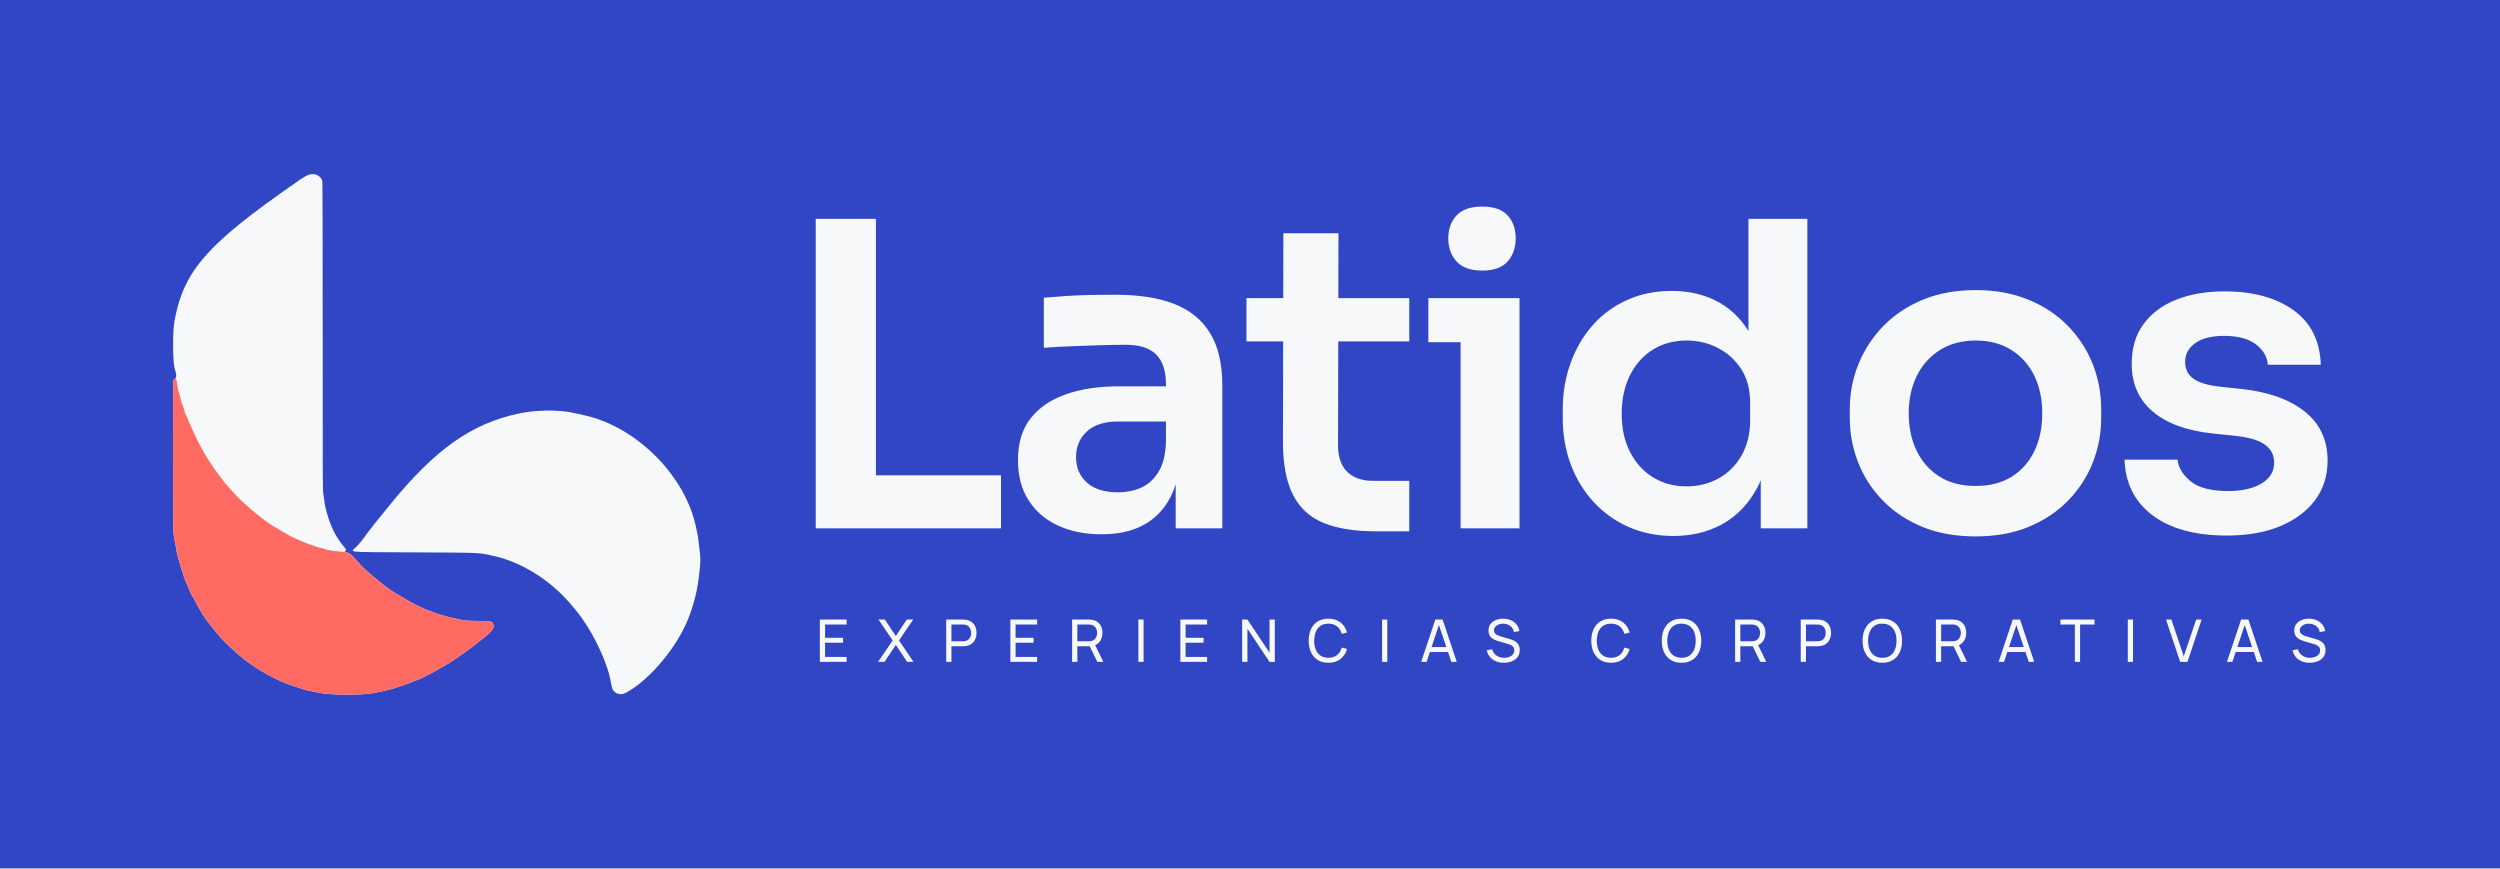
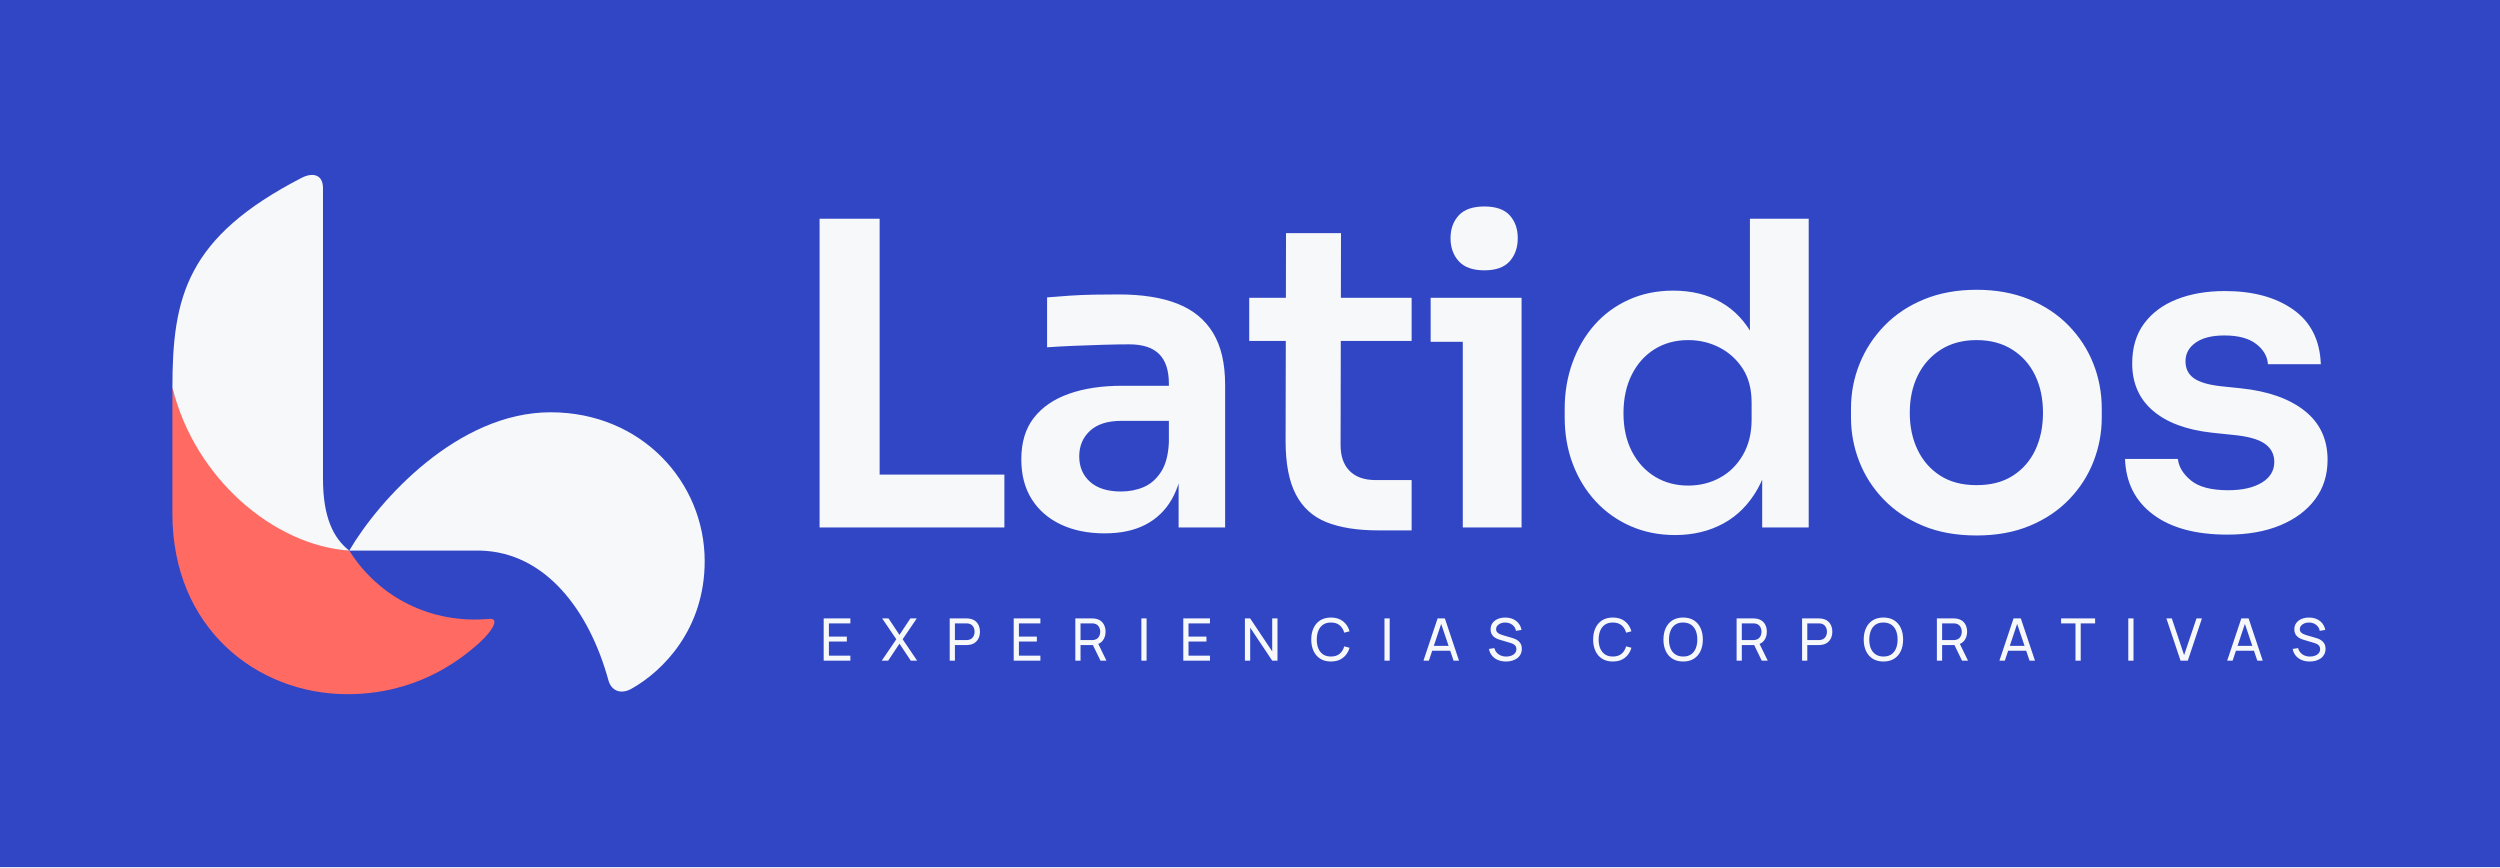
- <svg xmlns="http://www.w3.org/2000/svg" viewBox="-114.04 -114.04 1653.6 574.43" width="1653.6" height="574.43">
-   <rect id="Fondo" x="-114.04" y="-114.04" width="1653.6" height="574.43" fill="#3046C5" />
+ <svg xmlns="http://www.w3.org/2000/svg" viewBox="-114.33 -114.33 1657.83 575.02" width="1657.83" height="575.02">
+   <rect id="Fondo" x="-114.33" y="-114.33" width="1657.83" height="575.02" fill="#3046C5" />
  <g id="Simbolo">
-     <path id="simbolo" fill="#F7F8FA" fill-rule="nonzero" d="M89.16 1.97C87.15 2.94 83.68 5.19 78.15 9.15C75.97 10.7 72.83 12.93 71.17 14.1C57.98 23.38 45.95 32.6 37.91 39.57C14.95 59.49 5.66 74.42 1.38 98.29C0 105.97 0.19 126.3 1.67 130.38C2.82 133.55 2.82 135.77 1.66 136.42C1.02 136.78 0.75 137.19 0.6 138.03C0.29 139.77 0.34 233.63 0.65 237.63C0.8 239.54 1.3 242.85 1.77 244.97C2.23 247.09 2.71 249.67 2.82 250.7C2.93 251.73 3.45 253.86 3.97 255.45C4.49 257.03 5.06 258.99 5.22 259.8C5.39 260.61 5.78 261.92 6.09 262.72C6.41 263.52 6.88 264.99 7.14 265.99C7.4 266.99 8.04 268.79 8.57 269.98C9.11 271.17 9.86 272.92 10.25 273.87C12.11 278.42 12.56 279.4 13.16 280.2C13.52 280.68 14.12 281.71 14.51 282.5C16.99 287.54 20.57 293.53 22.86 296.49C31.1 307.13 33.48 309.78 40.08 315.7C46.76 321.68 48.55 323.13 52.17 325.47C53.68 326.44 55.25 327.5 55.68 327.83C56.42 328.4 57.41 328.99 62.54 331.91C66.8 334.35 73.49 337.49 76.78 338.6C77.89 338.98 79.83 339.64 81.1 340.07C87.65 342.29 88.59 342.56 92.04 343.2C93.31 343.44 95.61 343.9 97.16 344.22C104.19 345.69 125.21 345.81 132.77 344.42C140.67 342.97 145.24 341.81 150.76 339.88C151.71 339.54 153.52 338.92 154.79 338.49C156.05 338.06 157.61 337.44 158.24 337.12C158.88 336.8 159.96 336.38 160.65 336.19C164.66 335.11 179.97 326.77 187.65 321.47C195.14 316.3 197.74 314.43 199.4 313C200.35 312.19 202.28 310.64 203.69 309.58C211.69 303.52 213.46 301.17 212.06 298.47C211.26 296.91 210.79 296.83 201.7 296.67C193.94 296.53 193.13 296.47 190.19 295.76C188.45 295.34 185.94 294.8 184.61 294.56C183.29 294.32 181.4 293.83 180.41 293.46C179.43 293.08 177.86 292.62 176.92 292.43C175.99 292.24 174.03 291.58 172.57 290.96C171.12 290.35 169.77 289.84 169.59 289.84C168.82 289.84 159.36 285.37 157.09 283.93C156.3 283.43 154.29 282.26 152.63 281.33C145.64 277.43 140.75 274.05 135.21 269.26C134.11 268.3 132.29 266.78 131.18 265.87C127.98 263.26 125.32 260.64 121.54 256.38C117.9 252.27 117.26 251.75 115.34 251.4C113.78 251.12 113.71 251.05 114.36 250.4C115.11 249.64 115.08 249.44 113.98 248.18C107.71 241.01 103.88 232.94 101.14 221.17C100.8 219.72 100.53 218.15 100.53 217.67C100.53 217.2 100.27 215.33 99.95 213.53C99.38 210.29 99.38 209.11 99.4 108.22C99.41 43.15 99.32 5.92 99.14 5.46C97.6 1.51 93.29 0 89.16 1.97M242.72 157.73C238.27 157.92 233.72 158.52 229.05 159.51C197.91 166.11 173.97 183 144.34 219.26C135.85 229.66 129.51 237.61 128.45 239.18C126.34 242.31 123.47 245.87 121.43 247.86C117.71 251.5 113.31 251.1 159.71 251.32C205.24 251.54 202.54 251.42 212.88 253.77C229.46 257.54 246.56 267.61 259.56 281.25C262.11 283.92 262.61 284.5 266.95 289.73C276.47 301.23 286.09 320.21 289.34 333.88C289.75 335.64 290.48 339.17 290.64 340.23C291.25 344.3 295.86 346.35 299.77 344.29C315.58 335.97 334.47 313.32 341.59 294.16C343.17 289.9 343.45 289.08 344.45 285.81C346.21 280.02 347.58 273.37 348.23 267.39C348.46 265.26 348.77 262.54 348.92 261.35C349.32 258.17 349.27 254.18 348.8 250.88C348.57 249.28 348.24 246.47 348.08 244.65C347.8 241.62 347.11 237.83 345.92 232.76C338.46 201.14 309.64 171.3 277.55 161.95C273.71 160.83 268.31 159.6 262.15 158.44C259.67 157.97 251.81 157.43 248.48 157.51C247.61 157.53 245.02 157.63 242.72 157.73" />
-     <path id="simbolo-acento" fill="#FF6B63" fill-rule="nonzero" d="M1.52 136.51C1.01 136.77 0.74 137.21 0.6 138.02C0.29 139.76 0.34 233.61 0.65 237.63C0.8 239.54 1.3 242.85 1.77 244.97C2.23 247.09 2.71 249.67 2.82 250.7C2.93 251.73 3.45 253.86 3.97 255.45C4.49 257.03 5.06 258.99 5.22 259.8C5.39 260.61 5.78 261.92 6.09 262.72C6.41 263.52 6.88 264.99 7.14 265.99C7.4 266.99 8.04 268.79 8.57 269.98C9.11 271.17 9.86 272.92 10.25 273.87C12.11 278.42 12.56 279.4 13.16 280.2C13.52 280.68 14.12 281.71 14.51 282.5C16.99 287.54 20.57 293.53 22.86 296.49C31.1 307.13 33.48 309.78 40.08 315.7C46.76 321.68 48.55 323.13 52.17 325.47C53.68 326.44 55.25 327.5 55.68 327.83C56.42 328.4 57.41 328.99 62.54 331.91C66.8 334.35 73.49 337.49 76.78 338.6C77.89 338.98 79.83 339.64 81.1 340.07C87.65 342.29 88.59 342.56 92.04 343.2C93.31 343.44 95.61 343.9 97.16 344.22C104.19 345.69 125.21 345.81 132.77 344.42C140.67 342.97 145.24 341.81 150.76 339.88C151.71 339.54 153.52 338.92 154.79 338.49C156.05 338.06 157.61 337.44 158.24 337.12C158.88 336.8 159.96 336.38 160.65 336.19C164.66 335.11 179.97 326.77 187.65 321.47C195.14 316.3 197.74 314.43 199.4 313C200.35 312.19 202.28 310.64 203.69 309.58C211.69 303.52 213.46 301.17 212.06 298.47C211.26 296.91 210.79 296.83 201.7 296.67C193.94 296.53 193.13 296.47 190.19 295.76C188.45 295.34 185.94 294.8 184.61 294.56C183.29 294.32 181.4 293.83 180.41 293.46C179.43 293.08 177.86 292.62 176.92 292.43C175.99 292.24 174.03 291.58 172.57 290.96C171.12 290.35 169.77 289.84 169.59 289.84C168.82 289.84 159.36 285.37 157.09 283.93C156.3 283.43 154.29 282.26 152.63 281.33C145.64 277.43 140.75 274.05 135.21 269.26C134.11 268.3 132.29 266.78 131.18 265.87C127.98 263.26 125.32 260.64 121.54 256.38C116.87 251.1 117.55 251.36 105.71 250.26C104.52 250.14 102.49 249.69 101.19 249.25C99.89 248.81 98.27 248.36 97.59 248.25C96.91 248.13 95.03 247.54 93.4 246.92C91.78 246.31 90.32 245.81 90.16 245.81C89.6 245.81 78.65 241.05 77.5 240.31C76.63 239.75 75.36 239 72.36 237.3C68.09 234.86 63.14 231.77 62.08 230.87C61.59 230.46 60.36 229.54 59.36 228.82C55 225.73 45.15 217.01 41.71 213.19C40.58 211.93 38.68 209.84 37.49 208.55C36.31 207.26 34.85 205.56 34.26 204.77C33.67 203.99 32.16 201.99 30.89 200.33C23.93 191.16 18.43 181.81 13.47 170.68C10.6 164.26 10.19 163.31 9.88 162.31C9.71 161.74 9.24 160.84 8.85 160.31C8.46 159.78 8.14 159.06 8.14 158.71C8.14 157.82 7.06 154.44 6.42 153.33C6.13 152.82 5.73 151.43 5.54 150.24C5.34 149.06 4.82 147.09 4.38 145.88C3.88 144.53 3.44 142.54 3.24 140.72C2.81 136.82 2.49 136.02 1.52 136.51" />
+     <path id="simbolo-acento" fill="#FF6B63" fill-rule="nonzero" d="M0 142.81L0 226.41C0 301.88 55.73 346 116.11 346C160.23 346 189.25 325.1 204.35 311.17C211.31 304.78 217.7 295.49 210.15 296.07C171.84 299.56 137.01 282.14 117.27 250.79C67.34 244.99 15.09 200.87 0 142.81Z" />
+     <path id="forma-1" fill="#F7F8FA" fill-rule="nonzero" d="M0 142.81C0 82.44 9.29 42.96 85.92 3.48C92.89 0 99.85 1.16 99.85 10.45L99.85 203.19C99.85 228.73 106.82 242.66 117.27 250.79C67.34 247.31 15.09 203.19 0 142.81Z" />
+     <path id="forma-2" fill="#F7F8FA" fill-rule="nonzero" d="M117.27 250.79C137.01 217.12 189.25 159.07 250.79 159.07C311.17 159.07 352.97 205.51 352.97 257.76C352.97 303.04 325.1 330.91 304.2 342.52C297.23 346.35 290.96 343.68 289.11 336.71C276.33 290.27 247.31 251.95 204.35 250.79L117.27 250.79Z" />
  </g>
  <g id="Logotipo">
-     <path id="logotipo" fill="#F7F8FA" fill-rule="nonzero" d="M465.34 235.43L425.52 235.43L425.52 30.72L465.34 30.72L465.34 235.43ZM548.06 235.43L459.73 235.43L459.73 200.38L548.06 200.38L548.06 235.43ZM694.45 235.43L663.6 235.43L663.6 190.28L657.15 190.28L657.15 140.09Q657.15 126.91 650.7 120.46Q644.25 114.01 630.79 114.01L630.79 114.01Q623.78 114.01 613.96 114.29Q604.15 114.57 594.19 114.99Q584.24 115.41 576.39 115.97L576.39 115.97L576.39 82.88Q582.84 82.32 590.97 81.76Q599.1 81.2 607.65 81.06Q616.21 80.92 623.78 80.92L623.78 80.92Q647.33 80.92 662.9 87.09Q678.46 93.26 686.45 106.44Q694.45 119.62 694.45 140.93L694.45 140.93L694.45 235.43ZM614.52 239.36L614.52 239.36Q597.98 239.36 585.5 233.47Q573.02 227.58 566.15 216.64Q559.28 205.71 559.28 190.28L559.28 190.28Q559.28 173.46 567.55 162.8Q575.83 152.14 590.83 146.82Q605.83 141.49 626.02 141.49L626.02 141.49L661.36 141.49L661.36 164.76L625.46 164.76Q612 164.76 604.85 171.35Q597.7 177.94 597.7 188.32L597.7 188.32Q597.7 198.7 604.85 205.15Q612 211.6 625.46 211.6L625.46 211.6Q633.59 211.6 640.46 208.65Q647.33 205.71 651.96 198.56Q656.59 191.4 657.15 179.07L657.15 179.07L666.68 190Q665.28 205.99 658.97 216.92Q652.66 227.86 641.59 233.61Q630.51 239.36 614.52 239.36ZM818.11 237.39L796.24 237.39Q775.21 237.39 761.61 231.93Q748.01 226.46 741.28 213.42Q734.55 200.38 734.55 178.22L734.55 178.22L734.83 40.25L771.28 40.25L771 180.75Q771 191.97 777.03 197.99Q783.06 204.02 794.28 204.02L794.28 204.02L818.11 204.02L818.11 237.39ZM818.11 111.76L710.43 111.76L710.43 83.16L818.11 83.16L818.11 111.76ZM891.02 235.43L852.05 235.43L852.05 83.16L891.02 83.16L891.02 235.43ZM891.02 112.32L830.73 112.32L830.73 83.16L891.02 83.16L891.02 112.32ZM866.35 64.93L866.35 64.93Q854.85 64.93 849.38 58.9Q843.91 52.87 843.91 43.62L843.91 43.62Q843.91 34.37 849.38 28.48Q854.85 22.59 866.35 22.59L866.35 22.59Q877.84 22.59 883.17 28.48Q888.5 34.37 888.5 43.62L888.5 43.62Q888.5 52.87 883.17 58.9Q877.84 64.93 866.35 64.93ZM992.82 240.48L992.82 240.48Q976.84 240.48 963.37 234.59Q949.91 228.7 940.1 218.04Q930.28 207.39 924.96 193.23Q919.63 179.07 919.63 162.52L919.63 162.52L919.63 156.63Q919.63 140.37 924.82 126.07Q930 111.76 939.4 101.11Q948.79 90.45 962.11 84.42Q975.43 78.39 991.7 78.39L991.7 78.39Q1009.65 78.39 1023.25 86.1Q1036.85 93.82 1044.98 109.24Q1053.11 124.66 1053.95 147.94L1053.95 147.94L1042.46 134.48L1042.46 30.72L1081.43 30.72L1081.43 235.43L1050.59 235.43L1050.59 170.65L1057.32 170.65Q1056.48 193.93 1047.78 209.49Q1039.09 225.06 1024.93 232.77Q1010.77 240.48 992.82 240.48ZM1001.51 207.67L1001.51 207.67Q1013.01 207.67 1022.54 202.48Q1032.08 197.29 1037.83 187.34Q1043.58 177.38 1043.58 163.92L1043.58 163.92L1043.58 152.71Q1043.58 139.25 1037.69 130.13Q1031.8 121.02 1022.26 116.11Q1012.73 111.2 1001.51 111.2L1001.51 111.2Q988.89 111.2 979.22 117.23Q969.54 123.26 964.08 134.2Q958.61 145.13 958.61 159.72L958.61 159.72Q958.61 174.3 964.22 185.09Q969.82 195.89 979.5 201.78Q989.17 207.67 1001.51 207.67ZM1192.76 240.76L1192.76 240.76Q1172.57 240.76 1157.15 234.31Q1141.73 227.86 1131.07 216.78Q1120.41 205.71 1114.95 191.68Q1109.48 177.66 1109.48 162.52L1109.48 162.52L1109.48 156.63Q1109.48 140.93 1115.23 126.77Q1120.97 112.6 1131.77 101.53Q1142.57 90.45 1157.99 84.14Q1173.41 77.83 1192.76 77.83L1192.76 77.83Q1212.11 77.83 1227.54 84.14Q1242.96 90.45 1253.76 101.53Q1264.55 112.6 1270.16 126.77Q1275.77 140.93 1275.77 156.63L1275.77 156.63L1275.77 162.52Q1275.77 177.66 1270.3 191.68Q1264.83 205.71 1254.18 216.78Q1243.52 227.86 1228.1 234.31Q1212.67 240.76 1192.76 240.76ZM1192.76 207.39L1192.76 207.39Q1207.07 207.39 1216.88 201.08Q1226.7 194.77 1231.74 183.97Q1236.79 173.18 1236.79 159.44L1236.79 159.44Q1236.79 145.41 1231.6 134.62Q1226.41 123.82 1216.46 117.51Q1206.5 111.2 1192.76 111.2L1192.76 111.2Q1179.02 111.2 1169.07 117.51Q1159.11 123.82 1153.78 134.62Q1148.46 145.41 1148.46 159.44L1148.46 159.44Q1148.46 173.18 1153.64 183.97Q1158.83 194.77 1168.65 201.08Q1178.46 207.39 1192.76 207.39ZM1359.06 240.2L1359.06 240.2Q1327.65 240.2 1309.84 226.88Q1292.03 213.56 1291.19 190L1291.19 190L1326.25 190Q1327.09 197.85 1334.94 204.3Q1342.79 210.75 1359.62 210.75L1359.62 210.75Q1373.64 210.75 1381.91 205.71Q1390.18 200.66 1390.18 191.97L1390.18 191.97Q1390.18 184.39 1383.87 179.91Q1377.56 175.42 1362.42 174.02L1362.42 174.02L1348.96 172.62Q1323.44 169.81 1309.7 158.03Q1295.96 146.26 1295.96 126.63L1295.96 126.63Q1295.96 110.92 1303.81 100.27Q1311.66 89.61 1325.55 84.14Q1339.43 78.67 1357.37 78.67L1357.37 78.67Q1385.42 78.67 1402.8 91.01Q1420.19 103.35 1421.03 127.19L1421.03 127.19L1385.98 127.19Q1385.42 119.33 1378.13 113.73Q1370.83 108.12 1357.09 108.12L1357.09 108.12Q1344.75 108.12 1338.02 112.89Q1331.29 117.65 1331.29 125.22L1331.29 125.22Q1331.29 132.51 1336.76 136.44Q1342.23 140.37 1354.57 141.77L1354.57 141.77L1368.03 143.17Q1394.95 145.98 1410.23 158.03Q1425.52 170.09 1425.52 190.56L1425.52 190.56Q1425.52 205.71 1417.24 216.78Q1408.97 227.86 1394.11 234.03Q1379.25 240.2 1359.06 240.2Z" />
+     <path id="logotipo" fill="#F7F8FA" fill-rule="nonzero" d="M468.98 235.43L429.16 235.43L429.16 30.72L468.98 30.72L468.98 235.43ZM551.71 235.43L463.37 235.43L463.37 200.38L551.71 200.38L551.71 235.43ZM698.09 235.43L667.24 235.43L667.24 190.28L660.79 190.28L660.79 140.09Q660.79 126.91 654.34 120.46Q647.89 114.01 634.43 114.01L634.43 114.01Q627.42 114.01 617.61 114.29Q607.79 114.57 597.84 114.99Q587.88 115.41 580.03 115.97L580.03 115.97L580.03 82.88Q586.48 82.32 594.61 81.76Q602.75 81.2 611.3 81.06Q619.85 80.92 627.42 80.92L627.42 80.92Q650.98 80.92 666.54 87.09Q682.11 93.26 690.1 106.44Q698.09 119.62 698.09 140.93L698.09 140.93L698.09 235.43ZM618.17 239.36L618.17 239.36Q601.62 239.36 589.15 233.47Q576.67 227.58 569.8 216.64Q562.93 205.71 562.93 190.28L562.93 190.28Q562.93 173.46 571.2 162.8Q579.47 152.14 594.47 146.82Q609.48 141.49 629.67 141.49L629.67 141.49L665 141.49L665 164.76L629.11 164.76Q615.65 164.76 608.49 171.35Q601.34 177.94 601.34 188.32L601.34 188.32Q601.34 198.7 608.49 205.15Q615.65 211.6 629.11 211.6L629.11 211.6Q637.24 211.6 644.11 208.65Q650.98 205.71 655.61 198.56Q660.23 191.4 660.79 179.07L660.79 179.07L670.33 190Q668.93 205.99 662.62 216.92Q656.31 227.86 645.23 233.61Q634.15 239.36 618.17 239.36ZM821.76 237.39L799.89 237.39Q778.85 237.39 765.25 231.93Q751.65 226.46 744.92 213.42Q738.19 200.38 738.19 178.22L738.19 178.22L738.47 40.25L774.93 40.25L774.65 180.75Q774.65 191.97 780.68 197.99Q786.71 204.02 797.92 204.02L797.92 204.02L821.76 204.02L821.76 237.39ZM821.76 111.76L714.07 111.76L714.07 83.16L821.76 83.16L821.76 111.76ZM894.67 235.43L855.69 235.43L855.69 83.16L894.67 83.16L894.67 235.43ZM894.67 112.32L834.38 112.32L834.38 83.16L894.67 83.16L894.67 112.32ZM869.99 64.93L869.99 64.93Q858.49 64.93 853.03 58.9Q847.56 52.87 847.56 43.62L847.56 43.62Q847.56 34.37 853.03 28.48Q858.49 22.59 869.99 22.59L869.99 22.59Q881.49 22.59 886.82 28.48Q892.15 34.37 892.15 43.62L892.15 43.62Q892.15 52.87 886.82 58.9Q881.49 64.93 869.99 64.93ZM996.46 240.48L996.46 240.48Q980.48 240.48 967.02 234.59Q953.56 228.7 943.74 218.04Q933.93 207.39 928.6 193.23Q923.27 179.07 923.27 162.52L923.27 162.52L923.27 156.63Q923.27 140.37 928.46 126.07Q933.65 111.76 943.04 101.11Q952.44 90.45 965.76 84.42Q979.08 78.39 995.34 78.39L995.34 78.39Q1013.29 78.39 1026.89 86.1Q1040.49 93.82 1048.62 109.24Q1056.76 124.66 1057.6 147.94L1057.6 147.94L1046.1 134.48L1046.1 30.72L1085.08 30.72L1085.08 235.43L1054.23 235.43L1054.23 170.65L1060.96 170.65Q1060.12 193.93 1051.43 209.49Q1042.73 225.06 1028.57 232.77Q1014.41 240.48 996.46 240.48ZM1005.16 207.67L1005.16 207.67Q1016.65 207.67 1026.19 202.48Q1035.72 197.29 1041.47 187.34Q1047.22 177.38 1047.22 163.92L1047.22 163.92L1047.22 152.71Q1047.22 139.25 1041.33 130.13Q1035.44 121.02 1025.91 116.11Q1016.37 111.2 1005.16 111.2L1005.16 111.2Q992.54 111.2 982.86 117.23Q973.19 123.26 967.72 134.2Q962.25 145.13 962.25 159.72L962.25 159.72Q962.25 174.3 967.86 185.09Q973.47 195.89 983.14 201.78Q992.82 207.67 1005.16 207.67ZM1196.41 240.76L1196.41 240.76Q1176.22 240.76 1160.79 234.31Q1145.37 227.86 1134.71 216.78Q1124.06 205.71 1118.59 191.68Q1113.12 177.66 1113.12 162.52L1113.12 162.52L1113.12 156.63Q1113.12 140.93 1118.87 126.77Q1124.62 112.6 1135.42 101.53Q1146.21 90.45 1161.64 84.14Q1177.06 77.83 1196.41 77.83L1196.41 77.83Q1215.76 77.83 1231.18 84.14Q1246.6 90.45 1257.4 101.53Q1268.2 112.6 1273.81 126.77Q1279.41 140.93 1279.41 156.63L1279.41 156.63L1279.41 162.52Q1279.41 177.66 1273.95 191.68Q1268.48 205.71 1257.82 216.78Q1247.17 227.86 1231.74 234.31Q1216.32 240.76 1196.41 240.76ZM1196.41 207.39L1196.41 207.39Q1210.71 207.39 1220.52 201.08Q1230.34 194.77 1235.39 183.97Q1240.44 173.18 1240.44 159.44L1240.44 159.44Q1240.44 145.41 1235.25 134.62Q1230.06 123.82 1220.1 117.51Q1210.15 111.2 1196.41 111.2L1196.41 111.2Q1182.67 111.2 1172.71 117.51Q1162.76 123.82 1157.43 134.62Q1152.1 145.41 1152.1 159.44L1152.1 159.44Q1152.1 173.18 1157.29 183.97Q1162.48 194.77 1172.29 201.08Q1182.11 207.39 1196.41 207.39ZM1362.7 240.2L1362.7 240.2Q1331.29 240.2 1313.49 226.88Q1295.68 213.56 1294.84 190L1294.84 190L1329.89 190Q1330.73 197.85 1338.58 204.3Q1346.44 210.75 1363.26 210.75L1363.26 210.75Q1377.28 210.75 1385.56 205.71Q1393.83 200.66 1393.83 191.97L1393.83 191.97Q1393.83 184.39 1387.52 179.91Q1381.21 175.42 1366.07 174.02L1366.07 174.02L1352.61 172.62Q1327.09 169.81 1313.35 158.03Q1299.6 146.26 1299.6 126.63L1299.6 126.63Q1299.6 110.92 1307.46 100.27Q1315.31 89.61 1329.19 84.14Q1343.07 78.67 1361.02 78.67L1361.02 78.67Q1389.06 78.67 1406.45 91.01Q1423.83 103.35 1424.68 127.19L1424.68 127.19L1389.62 127.19Q1389.06 119.33 1381.77 113.73Q1374.48 108.12 1360.74 108.12L1360.74 108.12Q1348.4 108.12 1341.67 112.89Q1334.94 117.65 1334.94 125.22L1334.94 125.22Q1334.94 132.51 1340.41 136.44Q1345.88 140.37 1358.21 141.77L1358.21 141.77L1371.67 143.17Q1398.6 145.98 1413.88 158.03Q1429.16 170.09 1429.16 190.56L1429.16 190.56Q1429.16 205.71 1420.89 216.78Q1412.62 227.86 1397.75 234.03Q1382.89 240.2 1362.7 240.2Z" />
  </g>
  <g id="Descriptor">
-     <path id="descriptor" fill="#F7F8FA" fill-rule="nonzero" d="M445.94 323.76L428.24 323.76L428.24 295.76L445.94 295.76L445.94 299.05L431.7 299.05L431.7 307.82L443.6 307.82L443.6 311.1L431.7 311.1L431.7 320.47L445.94 320.47L445.94 323.76ZM471.01 323.76L466.77 323.76L476.4 309.58L467.02 295.76L471.24 295.76L478.5 306.67L485.73 295.76L489.97 295.76L480.6 309.58L490.2 323.76L485.98 323.76L478.5 312.52L471.01 323.76ZM515.27 323.76L511.81 323.76L511.81 295.76L522.88 295.76Q523.29 295.76 523.85 295.79Q524.41 295.82 524.94 295.92L524.94 295.92Q527.21 296.27 528.76 297.47Q530.31 298.68 531.08 300.51Q531.86 302.35 531.86 304.59L531.86 304.59Q531.86 306.8 531.07 308.64Q530.29 310.48 528.74 311.69Q527.19 312.91 524.94 313.26L524.94 313.26Q524.41 313.34 523.85 313.38Q523.29 313.42 522.88 313.42L522.88 313.42L515.27 313.42L515.27 323.76ZM515.27 299.05L515.27 310.13L522.76 310.13Q523.13 310.13 523.61 310.09Q524.08 310.05 524.51 309.95L524.51 309.95Q525.85 309.64 526.7 308.82Q527.54 307.99 527.93 306.87Q528.32 305.75 528.32 304.59L528.32 304.59Q528.32 303.42 527.93 302.3Q527.54 301.18 526.7 300.35Q525.85 299.51 524.51 299.22L524.51 299.22Q524.08 299.1 523.61 299.08Q523.13 299.05 522.76 299.05L522.76 299.05L515.27 299.05ZM571.95 323.76L554.25 323.76L554.25 295.76L571.95 295.76L571.95 299.05L557.71 299.05L557.71 307.82L569.61 307.82L569.61 311.1L557.71 311.1L557.71 320.47L571.95 320.47L571.95 323.76ZM598.57 323.76L595.11 323.76L595.11 295.76L606.18 295.76Q606.59 295.76 607.15 295.79Q607.71 295.82 608.24 295.92L608.24 295.92Q610.51 296.27 612.06 297.47Q613.6 298.68 614.38 300.51Q615.16 302.35 615.16 304.59L615.16 304.59Q615.16 307.83 613.47 310.22Q611.78 312.6 608.51 313.2L608.51 313.2L607.19 313.42L598.57 313.42L598.57 323.76ZM615.74 323.76L611.78 323.76L606.25 312.37L609.68 311.32L615.74 323.76ZM598.57 299.05L598.57 310.13L606.06 310.13Q606.43 310.13 606.91 310.09Q607.38 310.05 607.81 309.95L607.81 309.95Q609.15 309.64 610 308.82Q610.84 307.99 611.23 306.87Q611.62 305.75 611.62 304.59L611.62 304.59Q611.62 303.42 611.23 302.3Q610.84 301.18 610 300.35Q609.15 299.51 607.81 299.22L607.81 299.22Q607.38 299.1 606.91 299.08Q606.43 299.05 606.06 299.05L606.06 299.05L598.57 299.05ZM642.37 323.76L638.91 323.76L638.91 295.76L642.37 295.76L642.37 323.76ZM684.4 323.76L666.71 323.76L666.71 295.76L684.4 295.76L684.4 299.05L670.17 299.05L670.17 307.82L682.07 307.82L682.07 311.1L670.17 311.1L670.17 320.47L684.4 320.47L684.4 323.76ZM711.07 323.76L707.57 323.76L707.57 295.76L711.07 295.76L725.67 317.64L725.67 295.76L729.17 295.76L729.17 323.76L725.67 323.76L711.07 301.87L711.07 323.76ZM764.63 324.34L764.63 324.34Q760.45 324.34 757.53 322.5Q754.61 320.65 753.09 317.36Q751.56 314.08 751.56 309.76L751.56 309.76Q751.56 305.44 753.09 302.16Q754.61 298.87 757.53 297.02Q760.45 295.18 764.63 295.18L764.63 295.18Q769.49 295.18 772.63 297.65Q775.77 300.12 776.96 304.3L776.96 304.3L773.44 305.23Q772.58 302.1 770.38 300.29Q768.19 298.48 764.63 298.48L764.63 298.48Q761.5 298.48 759.42 299.9Q757.34 301.32 756.29 303.86Q755.24 306.4 755.22 309.76L755.22 309.76Q755.2 313.1 756.25 315.64Q757.3 318.18 759.4 319.61Q761.5 321.04 764.63 321.04L764.63 321.04Q768.19 321.04 770.38 319.22Q772.58 317.4 773.44 314.29L773.44 314.29L776.96 315.22Q775.77 319.39 772.63 321.86Q769.49 324.34 764.63 324.34ZM803.58 323.76L800.12 323.76L800.12 295.76L803.58 295.76L803.58 323.76ZM829.57 323.76L825.97 323.76L835.35 295.76L840.17 295.76L849.54 323.76L845.94 323.76L837.17 297.78L838.26 297.78L829.57 323.76ZM845.03 317.21L830.49 317.21L830.49 313.96L845.03 313.96L845.03 317.21ZM880.7 324.34L880.7 324.34Q877.73 324.34 875.34 323.33Q872.96 322.32 871.42 320.44Q869.87 318.57 869.4 316L869.4 316L872.98 315.44Q873.66 318.08 875.81 319.57Q877.96 321.06 880.88 321.06L880.88 321.06Q882.76 321.06 884.29 320.46Q885.81 319.87 886.71 318.76Q887.6 317.65 887.6 316.14L887.6 316.14Q887.6 315.2 887.28 314.53Q886.96 313.86 886.41 313.39Q885.85 312.91 885.15 312.58Q884.45 312.25 883.7 312.03L883.7 312.03L876.56 309.92Q875.39 309.57 874.3 309.03Q873.21 308.5 872.36 307.69Q871.5 306.88 871 305.74Q870.49 304.61 870.49 303.05L870.49 303.05Q870.49 300.56 871.79 298.8Q873.08 297.04 875.3 296.11Q877.51 295.18 880.29 295.2L880.29 295.2Q883.11 295.22 885.34 296.2Q887.56 297.18 889.03 299.01Q890.5 300.83 891.01 303.38L891.01 303.38L887.33 304.02Q887.04 302.31 886.04 301.08Q885.04 299.84 883.54 299.17Q882.04 298.5 880.25 298.48L880.25 298.48Q878.54 298.46 877.16 299.03Q875.78 299.59 874.96 300.59Q874.15 301.59 874.15 302.9L874.15 302.9Q874.15 304.18 874.89 304.97Q875.63 305.75 876.71 306.21Q877.78 306.67 878.81 306.96L878.81 306.96L884.14 308.5Q885.06 308.75 886.25 309.2Q887.45 309.64 888.58 310.45Q889.7 311.26 890.44 312.59Q891.18 313.92 891.18 315.94L891.18 315.94Q891.18 317.97 890.37 319.54Q889.57 321.12 888.13 322.18Q886.69 323.24 884.78 323.79Q882.88 324.34 880.7 324.34ZM951.56 324.34L951.56 324.34Q947.38 324.34 944.46 322.5Q941.54 320.65 940.02 317.36Q938.49 314.08 938.49 309.76L938.49 309.76Q938.49 305.44 940.02 302.16Q941.54 298.87 944.46 297.02Q947.38 295.18 951.56 295.18L951.56 295.18Q956.42 295.18 959.56 297.65Q962.7 300.12 963.88 304.3L963.88 304.3L960.36 305.23Q959.51 302.1 957.31 300.29Q955.11 298.48 951.56 298.48L951.56 298.48Q948.43 298.48 946.34 299.9Q944.26 301.32 943.21 303.86Q942.16 306.4 942.14 309.76L942.14 309.76Q942.13 313.1 943.18 315.64Q944.23 318.18 946.33 319.61Q948.43 321.04 951.56 321.04L951.56 321.04Q955.11 321.04 957.31 319.22Q959.51 317.4 960.36 314.29L960.36 314.29L963.88 315.22Q962.7 319.39 959.56 321.86Q956.42 324.34 951.56 324.34ZM998.17 324.34L998.17 324.34Q993.99 324.34 991.08 322.5Q988.16 320.65 986.63 317.36Q985.11 314.08 985.11 309.76L985.11 309.76Q985.11 305.44 986.63 302.16Q988.16 298.87 991.08 297.02Q993.99 295.18 998.17 295.18L998.17 295.18Q1002.37 295.18 1005.29 297.02Q1008.21 298.87 1009.72 302.16Q1011.24 305.44 1011.24 309.76L1011.24 309.76Q1011.24 314.08 1009.72 317.36Q1008.21 320.65 1005.29 322.5Q1002.37 324.34 998.17 324.34ZM998.17 321.04L998.17 321.04Q1001.3 321.06 1003.39 319.63Q1005.48 318.2 1006.52 315.65Q1007.57 313.1 1007.57 309.76L1007.57 309.76Q1007.57 306.4 1006.52 303.87Q1005.48 301.34 1003.39 299.92Q1001.3 298.5 998.17 298.48L998.17 298.48Q995.04 298.46 992.97 299.88Q990.9 301.3 989.85 303.85Q988.8 306.4 988.78 309.76L988.78 309.76Q988.76 313.1 989.81 315.63Q990.86 318.16 992.95 319.59Q995.04 321.02 998.17 321.04ZM1037.09 323.76L1033.63 323.76L1033.63 295.76L1044.69 295.76Q1045.1 295.76 1045.67 295.79Q1046.23 295.82 1046.76 295.92L1046.76 295.92Q1049.03 296.27 1050.58 297.47Q1052.12 298.68 1052.9 300.51Q1053.68 302.35 1053.68 304.59L1053.68 304.59Q1053.68 307.83 1051.99 310.22Q1050.29 312.6 1047.03 313.2L1047.03 313.2L1045.71 313.42L1037.09 313.42L1037.09 323.76ZM1054.26 323.76L1050.29 323.76L1044.77 312.37L1048.19 311.32L1054.26 323.76ZM1037.09 299.05L1037.09 310.13L1044.58 310.13Q1044.95 310.13 1045.42 310.09Q1045.9 310.05 1046.33 309.95L1046.33 309.95Q1047.67 309.64 1048.51 308.82Q1049.36 307.99 1049.75 306.87Q1050.14 305.75 1050.14 304.59L1050.14 304.59Q1050.14 303.42 1049.75 302.3Q1049.36 301.18 1048.51 300.35Q1047.67 299.51 1046.33 299.22L1046.33 299.22Q1045.9 299.1 1045.42 299.08Q1044.95 299.05 1044.58 299.05L1044.58 299.05L1037.09 299.05ZM1080.5 323.76L1077.04 323.76L1077.04 295.76L1088.1 295.76Q1088.51 295.76 1089.08 295.79Q1089.64 295.82 1090.16 295.92L1090.16 295.92Q1092.44 296.27 1093.99 297.47Q1095.53 298.68 1096.31 300.51Q1097.09 302.35 1097.09 304.59L1097.09 304.59Q1097.09 306.8 1096.3 308.64Q1095.51 310.48 1093.97 311.69Q1092.42 312.91 1090.16 313.26L1090.16 313.26Q1089.64 313.34 1089.08 313.38Q1088.51 313.42 1088.1 313.42L1088.1 313.42L1080.5 313.42L1080.5 323.76ZM1080.5 299.05L1080.5 310.13L1087.99 310.13Q1088.36 310.13 1088.83 310.09Q1089.31 310.05 1089.74 309.95L1089.74 309.95Q1091.08 309.64 1091.92 308.82Q1092.77 307.99 1093.16 306.87Q1093.55 305.75 1093.55 304.59L1093.55 304.59Q1093.55 303.42 1093.16 302.3Q1092.77 301.18 1091.92 300.35Q1091.08 299.51 1089.74 299.22L1089.74 299.22Q1089.31 299.1 1088.83 299.08Q1088.36 299.05 1087.99 299.05L1087.99 299.05L1080.5 299.05ZM1130.99 324.34L1130.99 324.34Q1126.81 324.34 1123.89 322.5Q1120.97 320.65 1119.45 317.36Q1117.92 314.08 1117.92 309.76L1117.92 309.76Q1117.92 305.44 1119.45 302.16Q1120.97 298.87 1123.89 297.02Q1126.81 295.18 1130.99 295.18L1130.99 295.18Q1135.19 295.18 1138.1 297.02Q1141.02 298.87 1142.54 302.16Q1144.05 305.44 1144.05 309.76L1144.05 309.76Q1144.05 314.08 1142.54 317.36Q1141.02 320.65 1138.1 322.5Q1135.19 324.34 1130.99 324.34ZM1130.99 321.04L1130.99 321.04Q1134.12 321.06 1136.21 319.63Q1138.3 318.2 1139.34 315.65Q1140.38 313.1 1140.38 309.76L1140.38 309.76Q1140.38 306.4 1139.34 303.87Q1138.3 301.34 1136.21 299.92Q1134.12 298.5 1130.99 298.48L1130.99 298.48Q1127.86 298.46 1125.79 299.88Q1123.72 301.3 1122.67 303.85Q1121.62 306.4 1121.6 309.76L1121.6 309.76Q1121.58 313.1 1122.63 315.63Q1123.68 318.16 1125.77 319.59Q1127.86 321.02 1130.99 321.04ZM1169.91 323.76L1166.44 323.76L1166.44 295.76L1177.51 295.76Q1177.92 295.76 1178.48 295.79Q1179.04 295.82 1179.57 295.92L1179.57 295.92Q1181.84 296.27 1183.39 297.47Q1184.94 298.68 1185.71 300.51Q1186.49 302.35 1186.49 304.59L1186.49 304.59Q1186.49 307.83 1184.8 310.22Q1183.11 312.6 1179.84 313.2L1179.84 313.2L1178.52 313.42L1169.91 313.42L1169.91 323.76ZM1187.07 323.76L1183.11 323.76L1177.59 312.37L1181.01 311.32L1187.07 323.76ZM1169.91 299.05L1169.91 310.13L1177.39 310.13Q1177.76 310.13 1178.24 310.09Q1178.71 310.05 1179.14 309.95L1179.14 309.95Q1180.48 309.64 1181.33 308.82Q1182.17 307.99 1182.56 306.87Q1182.95 305.75 1182.95 304.59L1182.95 304.59Q1182.95 303.42 1182.56 302.3Q1182.17 301.18 1181.33 300.35Q1180.48 299.51 1179.14 299.22L1179.14 299.22Q1178.71 299.1 1178.24 299.08Q1177.76 299.05 1177.39 299.05L1177.39 299.05L1169.91 299.05ZM1211.51 323.76L1207.91 323.76L1217.28 295.76L1222.1 295.76L1231.48 323.76L1227.88 323.76L1219.11 297.78L1220.2 297.78L1211.51 323.76ZM1226.96 317.21L1212.42 317.21L1212.42 313.96L1226.96 313.96L1226.96 317.21ZM1261.82 323.76L1258.36 323.76L1258.36 299.05L1248.81 299.05L1248.81 295.76L1271.37 295.76L1271.37 299.05L1261.82 299.05L1261.82 323.76ZM1296.83 323.76L1293.37 323.76L1293.37 295.76L1296.83 295.76L1296.83 323.76ZM1332.83 323.76L1328.01 323.76L1318.63 295.76L1322.23 295.76L1330.38 320.08L1338.6 295.76L1342.2 295.76L1332.83 323.76ZM1362.55 323.76L1358.95 323.76L1368.32 295.76L1373.15 295.76L1382.52 323.76L1378.92 323.76L1370.15 297.78L1371.24 297.78L1362.55 323.76ZM1378.01 317.21L1363.46 317.21L1363.46 313.96L1378.01 313.96L1378.01 317.21ZM1413.68 324.34L1413.68 324.34Q1410.7 324.34 1408.32 323.33Q1405.94 322.32 1404.39 320.44Q1402.85 318.57 1402.38 316L1402.38 316L1405.96 315.44Q1406.64 318.08 1408.79 319.57Q1410.94 321.06 1413.85 321.06L1413.85 321.06Q1415.74 321.06 1417.27 320.46Q1418.79 319.87 1419.69 318.76Q1420.58 317.65 1420.58 316.14L1420.58 316.14Q1420.58 315.2 1420.26 314.53Q1419.94 313.86 1419.39 313.39Q1418.83 312.91 1418.13 312.58Q1417.43 312.25 1416.67 312.03L1416.67 312.03L1409.54 309.92Q1408.37 309.57 1407.28 309.03Q1406.19 308.5 1405.34 307.69Q1404.48 306.88 1403.98 305.74Q1403.47 304.61 1403.47 303.05L1403.47 303.05Q1403.47 300.56 1404.76 298.8Q1406.06 297.04 1408.27 296.11Q1410.49 295.18 1413.27 295.2L1413.27 295.2Q1416.09 295.22 1418.32 296.2Q1420.54 297.18 1422.01 299.01Q1423.48 300.83 1423.98 303.38L1423.98 303.38L1420.31 304.02Q1420.02 302.31 1419.02 301.08Q1418.01 299.84 1416.52 299.17Q1415.02 298.5 1413.23 298.48L1413.23 298.48Q1411.52 298.46 1410.14 299.03Q1408.76 299.59 1407.94 300.59Q1407.13 301.59 1407.13 302.9L1407.13 302.9Q1407.13 304.18 1407.86 304.97Q1408.6 305.75 1409.68 306.21Q1410.76 306.67 1411.79 306.96L1411.79 306.96L1417.12 308.5Q1418.03 308.75 1419.23 309.2Q1420.43 309.64 1421.55 310.45Q1422.68 311.26 1423.42 312.59Q1424.16 313.92 1424.16 315.94L1424.16 315.94Q1424.16 317.97 1423.35 319.54Q1422.54 321.12 1421.11 322.18Q1419.67 323.24 1417.76 323.79Q1415.86 324.34 1413.68 324.34Z" />
+     <path id="descriptor" fill="#F7F8FA" fill-rule="nonzero" d="M449.58 323.76L431.88 323.76L431.88 295.76L449.58 295.76L449.58 299.05L435.34 299.05L435.34 307.82L447.24 307.82L447.24 311.1L435.34 311.1L435.34 320.47L449.58 320.47L449.58 323.76ZM474.65 323.76L470.41 323.76L480.04 309.58L470.66 295.76L474.88 295.76L482.14 306.67L489.37 295.76L493.61 295.76L484.24 309.58L493.84 323.76L489.62 323.76L482.14 312.52L474.65 323.76ZM518.91 323.76L515.45 323.76L515.45 295.76L526.52 295.76Q526.93 295.76 527.49 295.79Q528.05 295.82 528.58 295.92L528.58 295.92Q530.85 296.27 532.4 297.47Q533.95 298.68 534.72 300.51Q535.5 302.35 535.5 304.59L535.5 304.59Q535.5 306.8 534.71 308.64Q533.93 310.48 532.38 311.69Q530.83 312.91 528.58 313.26L528.58 313.26Q528.05 313.34 527.49 313.38Q526.93 313.42 526.52 313.42L526.52 313.42L518.91 313.42L518.91 323.76ZM518.91 299.05L518.91 310.13L526.4 310.13Q526.77 310.13 527.25 310.09Q527.72 310.05 528.15 309.95L528.15 309.95Q529.49 309.64 530.34 308.82Q531.18 307.99 531.57 306.87Q531.96 305.75 531.96 304.59L531.96 304.59Q531.96 303.42 531.57 302.3Q531.18 301.18 530.34 300.35Q529.49 299.51 528.15 299.22L528.15 299.22Q527.72 299.1 527.25 299.08Q526.77 299.05 526.4 299.05L526.4 299.05L518.91 299.05ZM575.59 323.76L557.89 323.76L557.89 295.76L575.59 295.76L575.59 299.05L561.35 299.05L561.35 307.82L573.25 307.82L573.25 311.1L561.35 311.1L561.35 320.47L575.59 320.47L575.59 323.76ZM602.21 323.76L598.75 323.76L598.75 295.76L609.82 295.76Q610.23 295.76 610.79 295.79Q611.35 295.82 611.88 295.92L611.88 295.92Q614.15 296.27 615.7 297.47Q617.24 298.68 618.02 300.51Q618.8 302.35 618.8 304.59L618.8 304.59Q618.8 307.83 617.11 310.22Q615.42 312.6 612.15 313.2L612.15 313.2L610.83 313.42L602.21 313.42L602.21 323.76ZM619.38 323.76L615.42 323.76L609.89 312.37L613.32 311.32L619.38 323.76ZM602.21 299.05L602.21 310.13L609.7 310.13Q610.07 310.13 610.55 310.09Q611.02 310.05 611.45 309.95L611.45 309.95Q612.79 309.64 613.64 308.82Q614.48 307.99 614.87 306.87Q615.26 305.75 615.26 304.59L615.26 304.59Q615.26 303.42 614.87 302.3Q614.48 301.18 613.64 300.35Q612.79 299.51 611.45 299.22L611.45 299.22Q611.02 299.1 610.55 299.08Q610.07 299.05 609.7 299.05L609.7 299.05L602.21 299.05ZM646.01 323.76L642.55 323.76L642.55 295.76L646.01 295.76L646.01 323.76ZM688.04 323.76L670.35 323.76L670.35 295.76L688.04 295.76L688.04 299.05L673.81 299.05L673.81 307.82L685.71 307.82L685.71 311.1L673.81 311.1L673.81 320.47L688.04 320.47L688.04 323.76ZM714.71 323.76L711.21 323.76L711.21 295.76L714.71 295.76L729.31 317.64L729.31 295.76L732.81 295.76L732.81 323.76L729.31 323.76L714.71 301.87L714.71 323.76ZM768.27 324.34L768.27 324.34Q764.09 324.34 761.17 322.5Q758.25 320.65 756.73 317.36Q755.2 314.08 755.2 309.76L755.2 309.76Q755.2 305.44 756.73 302.16Q758.25 298.87 761.17 297.02Q764.09 295.18 768.27 295.18L768.27 295.18Q773.13 295.18 776.27 297.65Q779.41 300.12 780.6 304.3L780.6 304.3L777.08 305.23Q776.22 302.1 774.02 300.29Q771.83 298.48 768.27 298.48L768.27 298.48Q765.14 298.48 763.06 299.9Q760.98 301.32 759.93 303.86Q758.88 306.4 758.86 309.76L758.86 309.76Q758.84 313.1 759.89 315.64Q760.94 318.18 763.04 319.61Q765.14 321.04 768.27 321.04L768.27 321.04Q771.83 321.04 774.02 319.22Q776.22 317.4 777.08 314.29L777.08 314.29L780.6 315.22Q779.41 319.39 776.27 321.86Q773.13 324.34 768.27 324.34ZM807.22 323.76L803.76 323.76L803.76 295.76L807.22 295.76L807.22 323.76ZM833.21 323.76L829.61 323.76L838.99 295.76L843.81 295.76L853.18 323.76L849.58 323.76L840.81 297.78L841.9 297.78L833.21 323.76ZM848.67 317.21L834.13 317.21L834.13 313.96L848.67 313.96L848.67 317.21ZM884.34 324.34L884.34 324.34Q881.37 324.34 878.98 323.33Q876.6 322.32 875.06 320.44Q873.51 318.57 873.04 316L873.04 316L876.62 315.44Q877.3 318.08 879.45 319.57Q881.6 321.06 884.52 321.06L884.52 321.06Q886.4 321.06 887.93 320.46Q889.45 319.87 890.35 318.76Q891.24 317.65 891.24 316.14L891.24 316.14Q891.24 315.2 890.92 314.53Q890.6 313.86 890.05 313.39Q889.49 312.91 888.79 312.58Q888.09 312.25 887.34 312.03L887.34 312.03L880.2 309.92Q879.03 309.57 877.94 309.03Q876.85 308.5 876 307.69Q875.14 306.88 874.64 305.74Q874.13 304.61 874.13 303.05L874.13 303.05Q874.13 300.56 875.43 298.8Q876.72 297.04 878.94 296.11Q881.15 295.18 883.93 295.2L883.93 295.2Q886.75 295.22 888.98 296.2Q891.2 297.18 892.67 299.01Q894.14 300.83 894.65 303.38L894.65 303.38L890.97 304.02Q890.68 302.31 889.68 301.08Q888.68 299.84 887.18 299.17Q885.68 298.5 883.89 298.48L883.89 298.48Q882.18 298.46 880.8 299.03Q879.42 299.59 878.6 300.59Q877.79 301.59 877.79 302.9L877.79 302.9Q877.79 304.18 878.53 304.97Q879.27 305.75 880.35 306.21Q881.42 306.67 882.45 306.96L882.45 306.96L887.78 308.5Q888.7 308.75 889.89 309.2Q891.09 309.64 892.22 310.45Q893.34 311.26 894.08 312.59Q894.82 313.92 894.82 315.94L894.82 315.94Q894.82 317.97 894.01 319.54Q893.21 321.12 891.77 322.18Q890.33 323.24 888.42 323.79Q886.52 324.34 884.34 324.34ZM955.2 324.34L955.2 324.34Q951.02 324.34 948.1 322.5Q945.18 320.65 943.66 317.36Q942.13 314.08 942.13 309.76L942.13 309.76Q942.13 305.44 943.66 302.16Q945.18 298.87 948.1 297.02Q951.02 295.18 955.2 295.18L955.2 295.18Q960.06 295.18 963.2 297.65Q966.34 300.12 967.52 304.3L967.52 304.3L964 305.23Q963.15 302.1 960.95 300.29Q958.75 298.48 955.2 298.48L955.2 298.48Q952.07 298.48 949.98 299.9Q947.9 301.32 946.85 303.86Q945.8 306.4 945.78 309.76L945.78 309.76Q945.77 313.1 946.82 315.64Q947.87 318.18 949.97 319.61Q952.07 321.04 955.2 321.04L955.2 321.04Q958.75 321.04 960.95 319.22Q963.15 317.4 964 314.29L964 314.29L967.52 315.22Q966.34 319.39 963.2 321.86Q960.06 324.34 955.2 324.34ZM1001.81 324.34L1001.81 324.34Q997.63 324.34 994.72 322.5Q991.8 320.65 990.27 317.36Q988.75 314.08 988.75 309.76L988.75 309.76Q988.75 305.44 990.27 302.16Q991.8 298.87 994.72 297.02Q997.63 295.18 1001.81 295.18L1001.81 295.18Q1006.01 295.18 1008.93 297.02Q1011.85 298.87 1013.36 302.16Q1014.88 305.44 1014.88 309.76L1014.88 309.76Q1014.88 314.08 1013.36 317.36Q1011.85 320.65 1008.93 322.5Q1006.01 324.34 1001.81 324.34ZM1001.81 321.04L1001.81 321.04Q1004.94 321.06 1007.03 319.63Q1009.12 318.2 1010.16 315.65Q1011.21 313.1 1011.21 309.76L1011.21 309.76Q1011.21 306.4 1010.16 303.87Q1009.12 301.34 1007.03 299.92Q1004.94 298.5 1001.81 298.48L1001.81 298.48Q998.68 298.46 996.61 299.88Q994.54 301.3 993.49 303.85Q992.44 306.4 992.42 309.76L992.42 309.76Q992.4 313.1 993.45 315.63Q994.5 318.16 996.59 319.59Q998.68 321.02 1001.81 321.04ZM1040.73 323.76L1037.27 323.76L1037.27 295.76L1048.33 295.76Q1048.74 295.76 1049.31 295.79Q1049.87 295.82 1050.4 295.92L1050.4 295.92Q1052.67 296.27 1054.22 297.47Q1055.76 298.68 1056.54 300.51Q1057.32 302.35 1057.32 304.59L1057.32 304.59Q1057.32 307.83 1055.63 310.22Q1053.93 312.6 1050.67 313.2L1050.67 313.2L1049.35 313.42L1040.73 313.42L1040.73 323.76ZM1057.9 323.76L1053.93 323.76L1048.41 312.37L1051.83 311.32L1057.9 323.76ZM1040.73 299.05L1040.73 310.13L1048.22 310.13Q1048.59 310.13 1049.06 310.09Q1049.54 310.05 1049.97 309.95L1049.97 309.95Q1051.31 309.64 1052.15 308.82Q1053 307.99 1053.39 306.87Q1053.78 305.75 1053.78 304.59L1053.78 304.59Q1053.78 303.42 1053.39 302.3Q1053 301.18 1052.15 300.35Q1051.31 299.51 1049.97 299.22L1049.97 299.22Q1049.54 299.1 1049.06 299.08Q1048.59 299.05 1048.22 299.05L1048.22 299.05L1040.73 299.05ZM1084.14 323.76L1080.68 323.76L1080.68 295.76L1091.74 295.76Q1092.15 295.76 1092.72 295.79Q1093.28 295.82 1093.8 295.92L1093.8 295.92Q1096.08 296.27 1097.63 297.47Q1099.17 298.68 1099.95 300.51Q1100.73 302.35 1100.73 304.59L1100.73 304.59Q1100.73 306.8 1099.94 308.64Q1099.15 310.48 1097.61 311.69Q1096.06 312.91 1093.8 313.26L1093.8 313.26Q1093.28 313.34 1092.72 313.38Q1092.15 313.42 1091.74 313.42L1091.74 313.42L1084.14 313.42L1084.14 323.76ZM1084.14 299.05L1084.14 310.13L1091.63 310.13Q1092 310.13 1092.47 310.09Q1092.95 310.05 1093.38 309.95L1093.38 309.95Q1094.72 309.64 1095.56 308.82Q1096.41 307.99 1096.8 306.87Q1097.19 305.75 1097.19 304.59L1097.19 304.59Q1097.19 303.42 1096.8 302.3Q1096.41 301.18 1095.56 300.35Q1094.72 299.51 1093.38 299.22L1093.38 299.22Q1092.95 299.1 1092.47 299.08Q1092 299.05 1091.63 299.05L1091.63 299.05L1084.14 299.05ZM1134.63 324.34L1134.63 324.34Q1130.45 324.34 1127.53 322.5Q1124.61 320.65 1123.09 317.36Q1121.56 314.08 1121.56 309.76L1121.56 309.76Q1121.56 305.44 1123.09 302.16Q1124.61 298.87 1127.53 297.02Q1130.45 295.18 1134.63 295.18L1134.63 295.18Q1138.83 295.18 1141.74 297.02Q1144.66 298.87 1146.18 302.16Q1147.69 305.44 1147.69 309.76L1147.69 309.76Q1147.69 314.08 1146.18 317.36Q1144.66 320.65 1141.74 322.5Q1138.83 324.34 1134.63 324.34ZM1134.63 321.04L1134.63 321.04Q1137.76 321.06 1139.85 319.63Q1141.94 318.2 1142.98 315.65Q1144.02 313.1 1144.02 309.76L1144.02 309.76Q1144.02 306.4 1142.98 303.87Q1141.94 301.34 1139.85 299.92Q1137.76 298.5 1134.63 298.48L1134.63 298.48Q1131.5 298.46 1129.43 299.88Q1127.36 301.3 1126.31 303.85Q1125.26 306.4 1125.24 309.76L1125.24 309.76Q1125.22 313.1 1126.27 315.63Q1127.32 318.16 1129.41 319.59Q1131.5 321.02 1134.63 321.04ZM1173.55 323.76L1170.08 323.76L1170.08 295.76L1181.15 295.76Q1181.56 295.76 1182.12 295.79Q1182.68 295.82 1183.21 295.92L1183.21 295.92Q1185.48 296.27 1187.03 297.47Q1188.58 298.68 1189.35 300.51Q1190.13 302.35 1190.13 304.59L1190.13 304.59Q1190.13 307.83 1188.44 310.22Q1186.75 312.6 1183.48 313.2L1183.48 313.2L1182.16 313.42L1173.55 313.42L1173.55 323.76ZM1190.71 323.76L1186.75 323.76L1181.23 312.37L1184.65 311.32L1190.71 323.76ZM1173.55 299.05L1173.55 310.13L1181.03 310.13Q1181.4 310.13 1181.88 310.09Q1182.35 310.05 1182.78 309.95L1182.78 309.95Q1184.12 309.64 1184.97 308.82Q1185.81 307.99 1186.2 306.87Q1186.59 305.75 1186.59 304.59L1186.59 304.59Q1186.59 303.42 1186.2 302.3Q1185.81 301.18 1184.97 300.35Q1184.12 299.51 1182.78 299.22L1182.78 299.22Q1182.35 299.1 1181.88 299.08Q1181.4 299.05 1181.03 299.05L1181.03 299.05L1173.55 299.05ZM1215.15 323.76L1211.55 323.76L1220.92 295.76L1225.74 295.76L1235.12 323.76L1231.52 323.76L1222.75 297.78L1223.84 297.78L1215.15 323.76ZM1230.6 317.21L1216.06 317.21L1216.06 313.96L1230.6 313.96L1230.6 317.21ZM1265.46 323.76L1262 323.76L1262 299.05L1252.45 299.05L1252.45 295.76L1275.01 295.76L1275.01 299.05L1265.46 299.05L1265.46 323.76ZM1300.47 323.76L1297.01 323.76L1297.01 295.76L1300.47 295.76L1300.47 323.76ZM1336.47 323.76L1331.65 323.76L1322.27 295.76L1325.87 295.76L1334.02 320.08L1342.24 295.76L1345.84 295.76L1336.47 323.76ZM1366.19 323.76L1362.59 323.76L1371.96 295.76L1376.79 295.76L1386.16 323.76L1382.56 323.76L1373.79 297.78L1374.88 297.78L1366.19 323.76ZM1381.65 317.21L1367.1 317.21L1367.1 313.96L1381.65 313.96L1381.65 317.21ZM1417.32 324.34L1417.32 324.34Q1414.34 324.34 1411.96 323.33Q1409.58 322.32 1408.03 320.44Q1406.49 318.57 1406.02 316L1406.02 316L1409.6 315.44Q1410.28 318.08 1412.43 319.57Q1414.58 321.06 1417.49 321.06L1417.49 321.06Q1419.38 321.06 1420.91 320.46Q1422.43 319.87 1423.33 318.76Q1424.22 317.65 1424.22 316.14L1424.22 316.14Q1424.22 315.2 1423.9 314.53Q1423.58 313.86 1423.03 313.39Q1422.47 312.91 1421.77 312.58Q1421.07 312.25 1420.31 312.03L1420.31 312.03L1413.18 309.92Q1412.01 309.57 1410.92 309.03Q1409.83 308.5 1408.98 307.69Q1408.12 306.88 1407.62 305.74Q1407.11 304.61 1407.11 303.05L1407.11 303.05Q1407.11 300.56 1408.4 298.8Q1409.7 297.04 1411.91 296.11Q1414.13 295.18 1416.91 295.2L1416.91 295.2Q1419.73 295.22 1421.96 296.2Q1424.18 297.18 1425.65 299.01Q1427.12 300.83 1427.62 303.38L1427.62 303.38L1423.95 304.02Q1423.66 302.31 1422.66 301.08Q1421.65 299.84 1420.16 299.17Q1418.66 298.5 1416.87 298.48L1416.87 298.48Q1415.16 298.46 1413.78 299.03Q1412.4 299.59 1411.58 300.59Q1410.77 301.59 1410.77 302.9L1410.77 302.9Q1410.77 304.18 1411.5 304.97Q1412.24 305.75 1413.32 306.21Q1414.4 306.67 1415.43 306.96L1415.43 306.96L1420.76 308.5Q1421.67 308.75 1422.87 309.2Q1424.07 309.64 1425.19 310.45Q1426.32 311.26 1427.06 312.59Q1427.8 313.92 1427.8 315.94L1427.8 315.94Q1427.8 317.97 1426.99 319.54Q1426.18 321.12 1424.75 322.18Q1423.31 323.24 1421.4 323.79Q1419.5 324.34 1417.32 324.34Z" />
  </g>
</svg>
